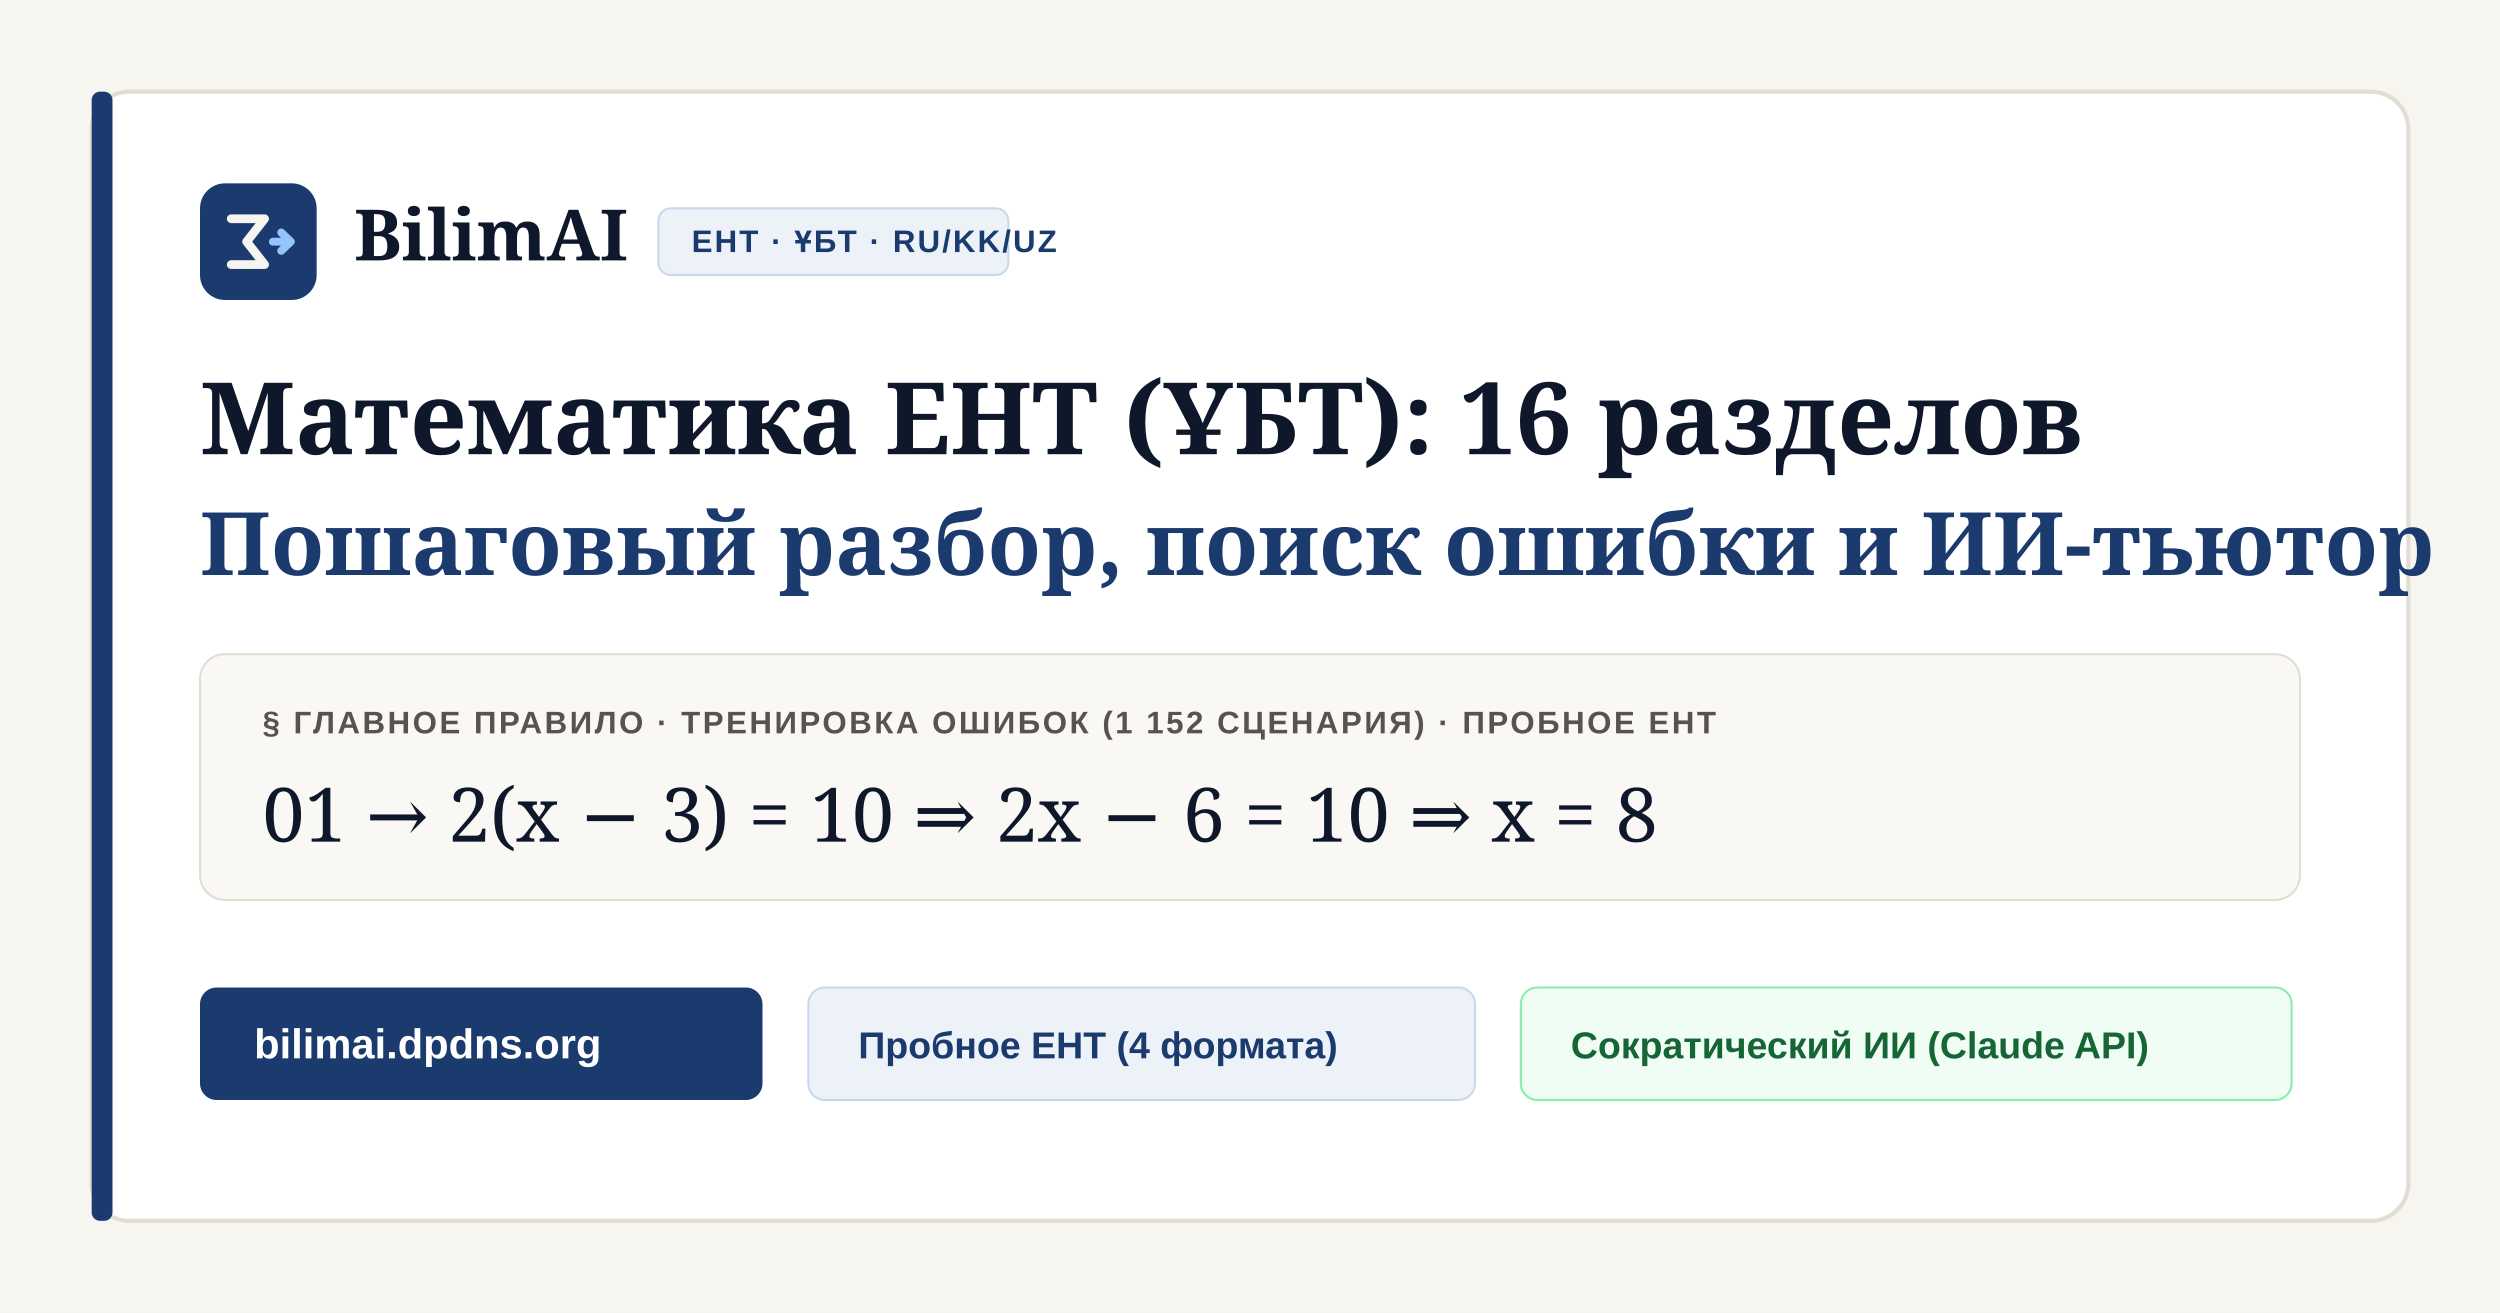
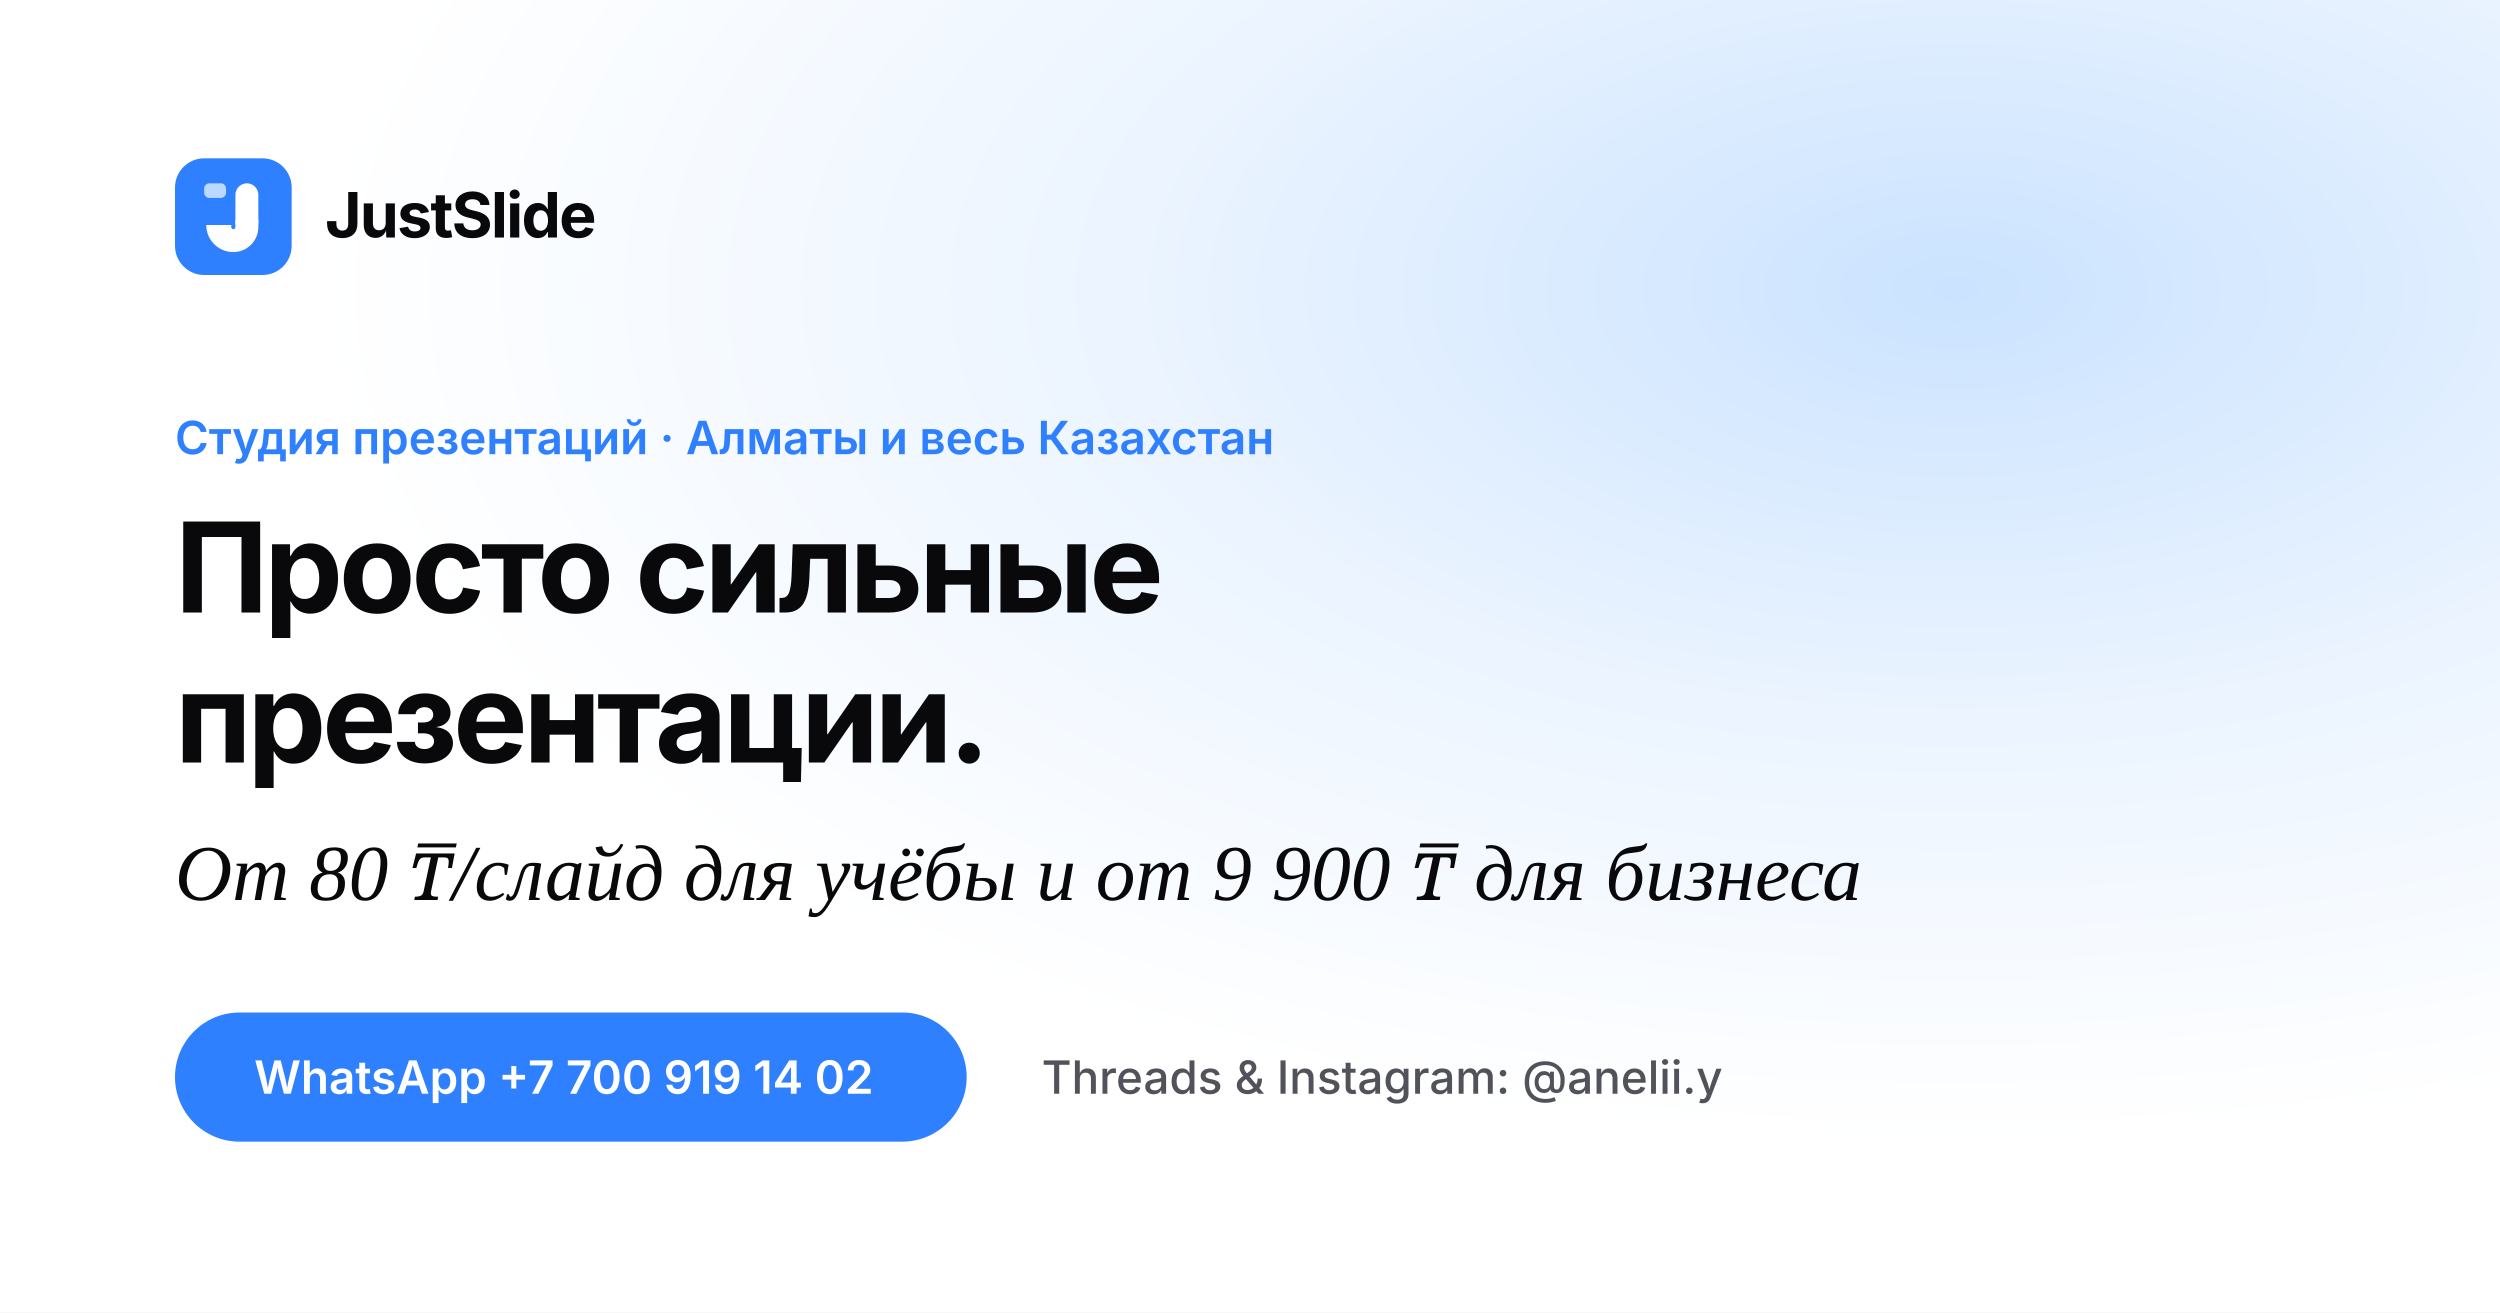
- <svg xmlns="http://www.w3.org/2000/svg" width="1200" height="630" viewBox="0 0 1200 630" fill="none">
-   <rect width="1200" height="630" fill="#F7F5F0" />
-   <rect x="44" y="44" width="1112" height="542" rx="18" fill="#FFFFFF" stroke="#E2DDD3" stroke-width="2" />
-   <rect x="44" y="44" width="10" height="542" rx="4" fill="#1B3B6F" />
-   <g transform="translate(96, 88)">
-     <rect width="56" height="56" rx="12" fill="#1B3B6F" />
-     <path d="M15 17H31L22.4 28L31 39H15" stroke="#F7F5F0" stroke-width="4.2" stroke-linecap="round" stroke-linejoin="round" />
-     <path d="M35 28H43M39 23.6L43.6 28L39 32.4" stroke="#93C5FD" stroke-width="3.8" stroke-linecap="round" stroke-linejoin="round" />
-     <text x="74" y="37" fill="#0F172A" font-family="Georgia, serif" font-size="34" font-weight="700">BilimAI</text>
-     <rect x="220" y="12" width="168" height="32" rx="6" fill="#EDF2F9" stroke="#C9D8EC" />
-     <text x="236" y="33" fill="#1B3B6F" font-family="Arial, sans-serif" font-size="15" font-weight="700" letter-spacing="1">ЕНТ · ҰБТ · RU/KK/UZ</text>
-   </g>
-   <text x="96" y="218" fill="#0F172A" font-family="Georgia, serif" font-size="48" font-weight="700">
-     Математика ЕНТ (ҰБТ): 16 разделов
-   </text>
-   <text x="96" y="276" fill="#1B3B6F" font-family="Georgia, serif" font-size="42" font-weight="600">
-     Пошаговый разбор, поиск ошибки и ИИ-тьютор
-   </text>
-   <rect x="96" y="314" width="1008" height="118" rx="12" fill="#FAF8F4" stroke="#E2DDD3" />
-   <text x="126" y="352" fill="#57534E" font-family="Arial, sans-serif" font-size="15" font-weight="700" letter-spacing="1.2">
-     § ГЛАВНОЕ ПРАВИЛО · ТРЕНИРОВКА ОШИБОК (1 152 СЦЕНАРИЯ) · ПРОБНОЕ ЕНТ
-   </text>
-   <text x="126" y="404" fill="#0F172A" font-family="Georgia, serif" font-size="36">
-     01 →  2(x − 3) = 10   ⇒   2x − 6 = 10   ⇒   x = 8
-   </text>
-   <g transform="translate(96, 474)">
-     <rect width="270" height="54" rx="8" fill="#1B3B6F" />
-     <text x="26" y="34" fill="#FFFFFF" font-family="Arial, sans-serif" font-size="20" font-weight="700">bilimai.dpdns.org</text>
-     <rect x="292" y="0" width="320" height="54" rx="8" fill="#EDF2F9" stroke="#C9D8EC" />
-     <text x="316" y="34" fill="#1B3B6F" font-family="Arial, sans-serif" font-size="18" font-weight="600">Пробное ЕНТ (4 формата)</text>
-     <rect x="634" y="0" width="370" height="54" rx="8" fill="#F0FDF4" stroke="#86EFAC" />
-     <text x="658" y="34" fill="#166534" font-family="Arial, sans-serif" font-size="18" font-weight="600">Сократический ИИ (Claude API)</text>
-   </g>
+ <svg xmlns="http://www.w3.org/2000/svg" viewBox="0 0 1200 630" fill="none">
+   <defs>
+     <radialGradient id="aura" cx="78%" cy="22%" r="65%">
+       <stop offset="0%" stop-color="#CBE3FF" />
+       <stop offset="50%" stop-color="#EBF4FF" />
+       <stop offset="100%" stop-color="#FFFFFF" />
+     </radialGradient>
+   </defs>
+   <rect width="1200" height="630" fill="url(#aura)" />
+   <rect x="84" y="76" width="56" height="56" rx="14" fill="#2F80FF" />
+   <rect x="113" y="88" width="11" height="24" rx="5.5" fill="#FFFFFF" />
+   <path d="M99 108C99 115.18 104.82 121 112 121C118.627 121 124 115.627 124 109V105.5H113V109C113 109.552 112.552 110 112 110C111.448 110 111 109.552 111 109V108H99Z" fill="#FFFFFF" />
+   <rect x="98" y="88" width="10.5" height="7" rx="2.5" fill="#BBD8FF" />
+   <text x="156" y="114" fill="#09090B" font-family="Inter, -apple-system, Segoe UI, sans-serif" font-size="30" font-weight="700" letter-spacing="-0.8">JustSlide</text>
+   <text x="84" y="218" fill="#2F80FF" font-family="Inter, -apple-system, Segoe UI, sans-serif" font-size="22" font-weight="600">Студия презентаций · Алматы и весь Казахстан</text>
+   <text x="84" y="294" fill="#09090B" font-family="Inter, -apple-system, Segoe UI, sans-serif" font-size="60" font-weight="700" letter-spacing="-2">Просто сильные</text>
+   <text x="84" y="366" fill="#09090B" font-family="Inter, -apple-system, Segoe UI, sans-serif" font-size="60" font-weight="700" letter-spacing="-2">презентации.</text>
+   <text x="84" y="432" fill="#09090B" font-family="Georgia, Times New Roman, serif" font-size="38" font-style="italic">От 80 ₸/слайд для учёбы и от 9 900 ₸ для бизнеса</text>
+   <rect x="84" y="486" width="380" height="62" rx="31" fill="#2F80FF" />
+   <text x="122" y="525" fill="#FFFFFF" font-family="Inter, -apple-system, Segoe UI, sans-serif" font-size="22" font-weight="600">WhatsApp +7 700 919 14 02</text>
+   <text x="500" y="525" fill="#52525B" font-family="Inter, -apple-system, Segoe UI, sans-serif" font-size="22" font-weight="500">Threads &amp; Instagram: @anelii.y</text>
</svg>
